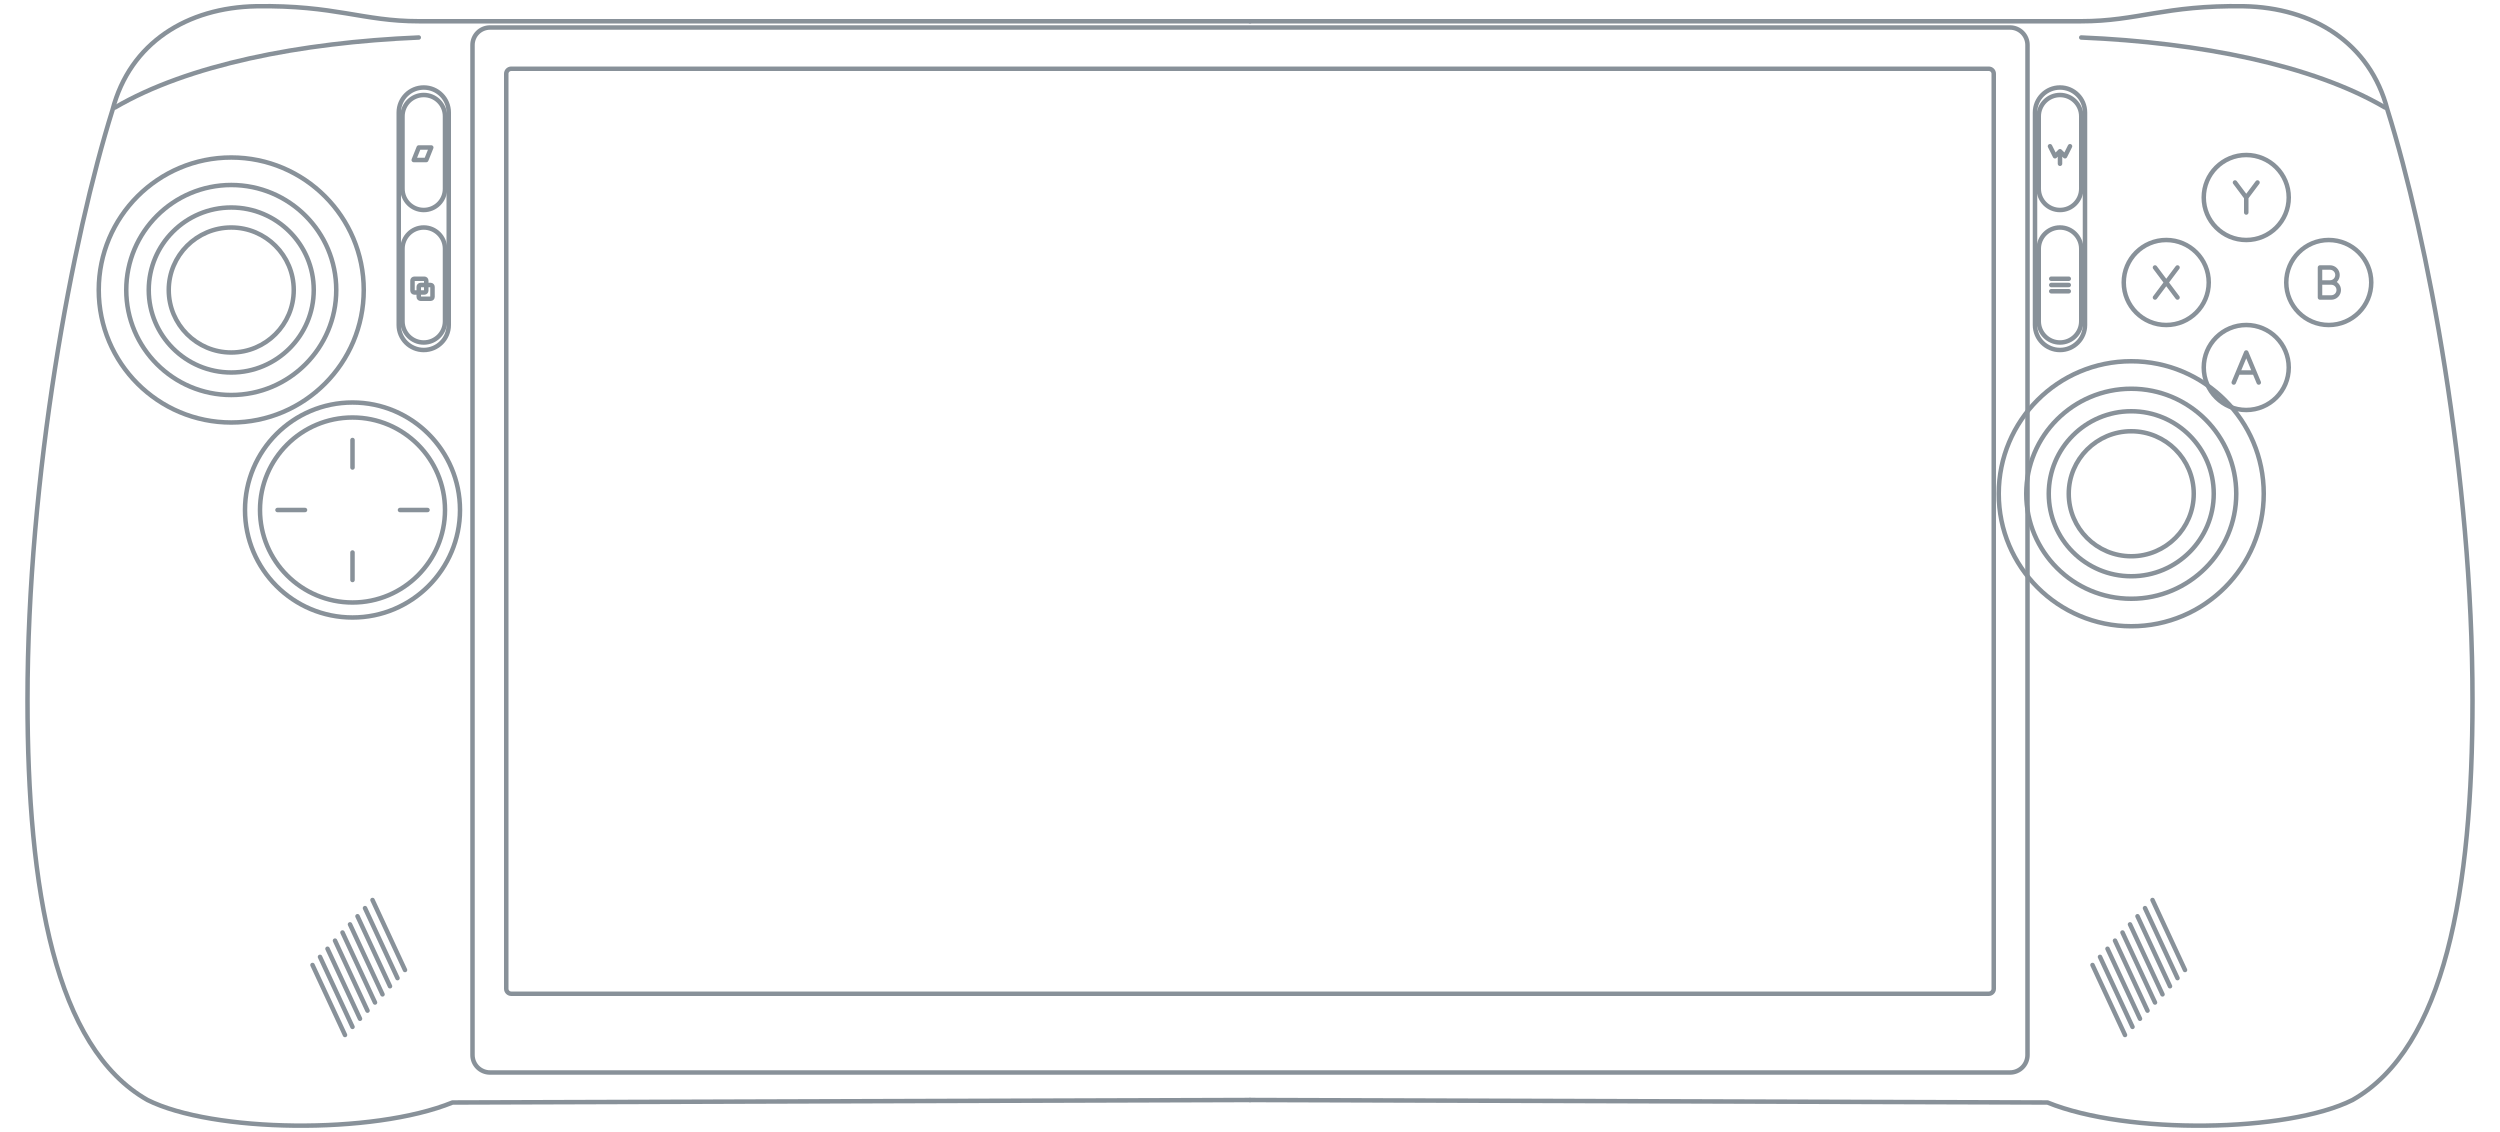
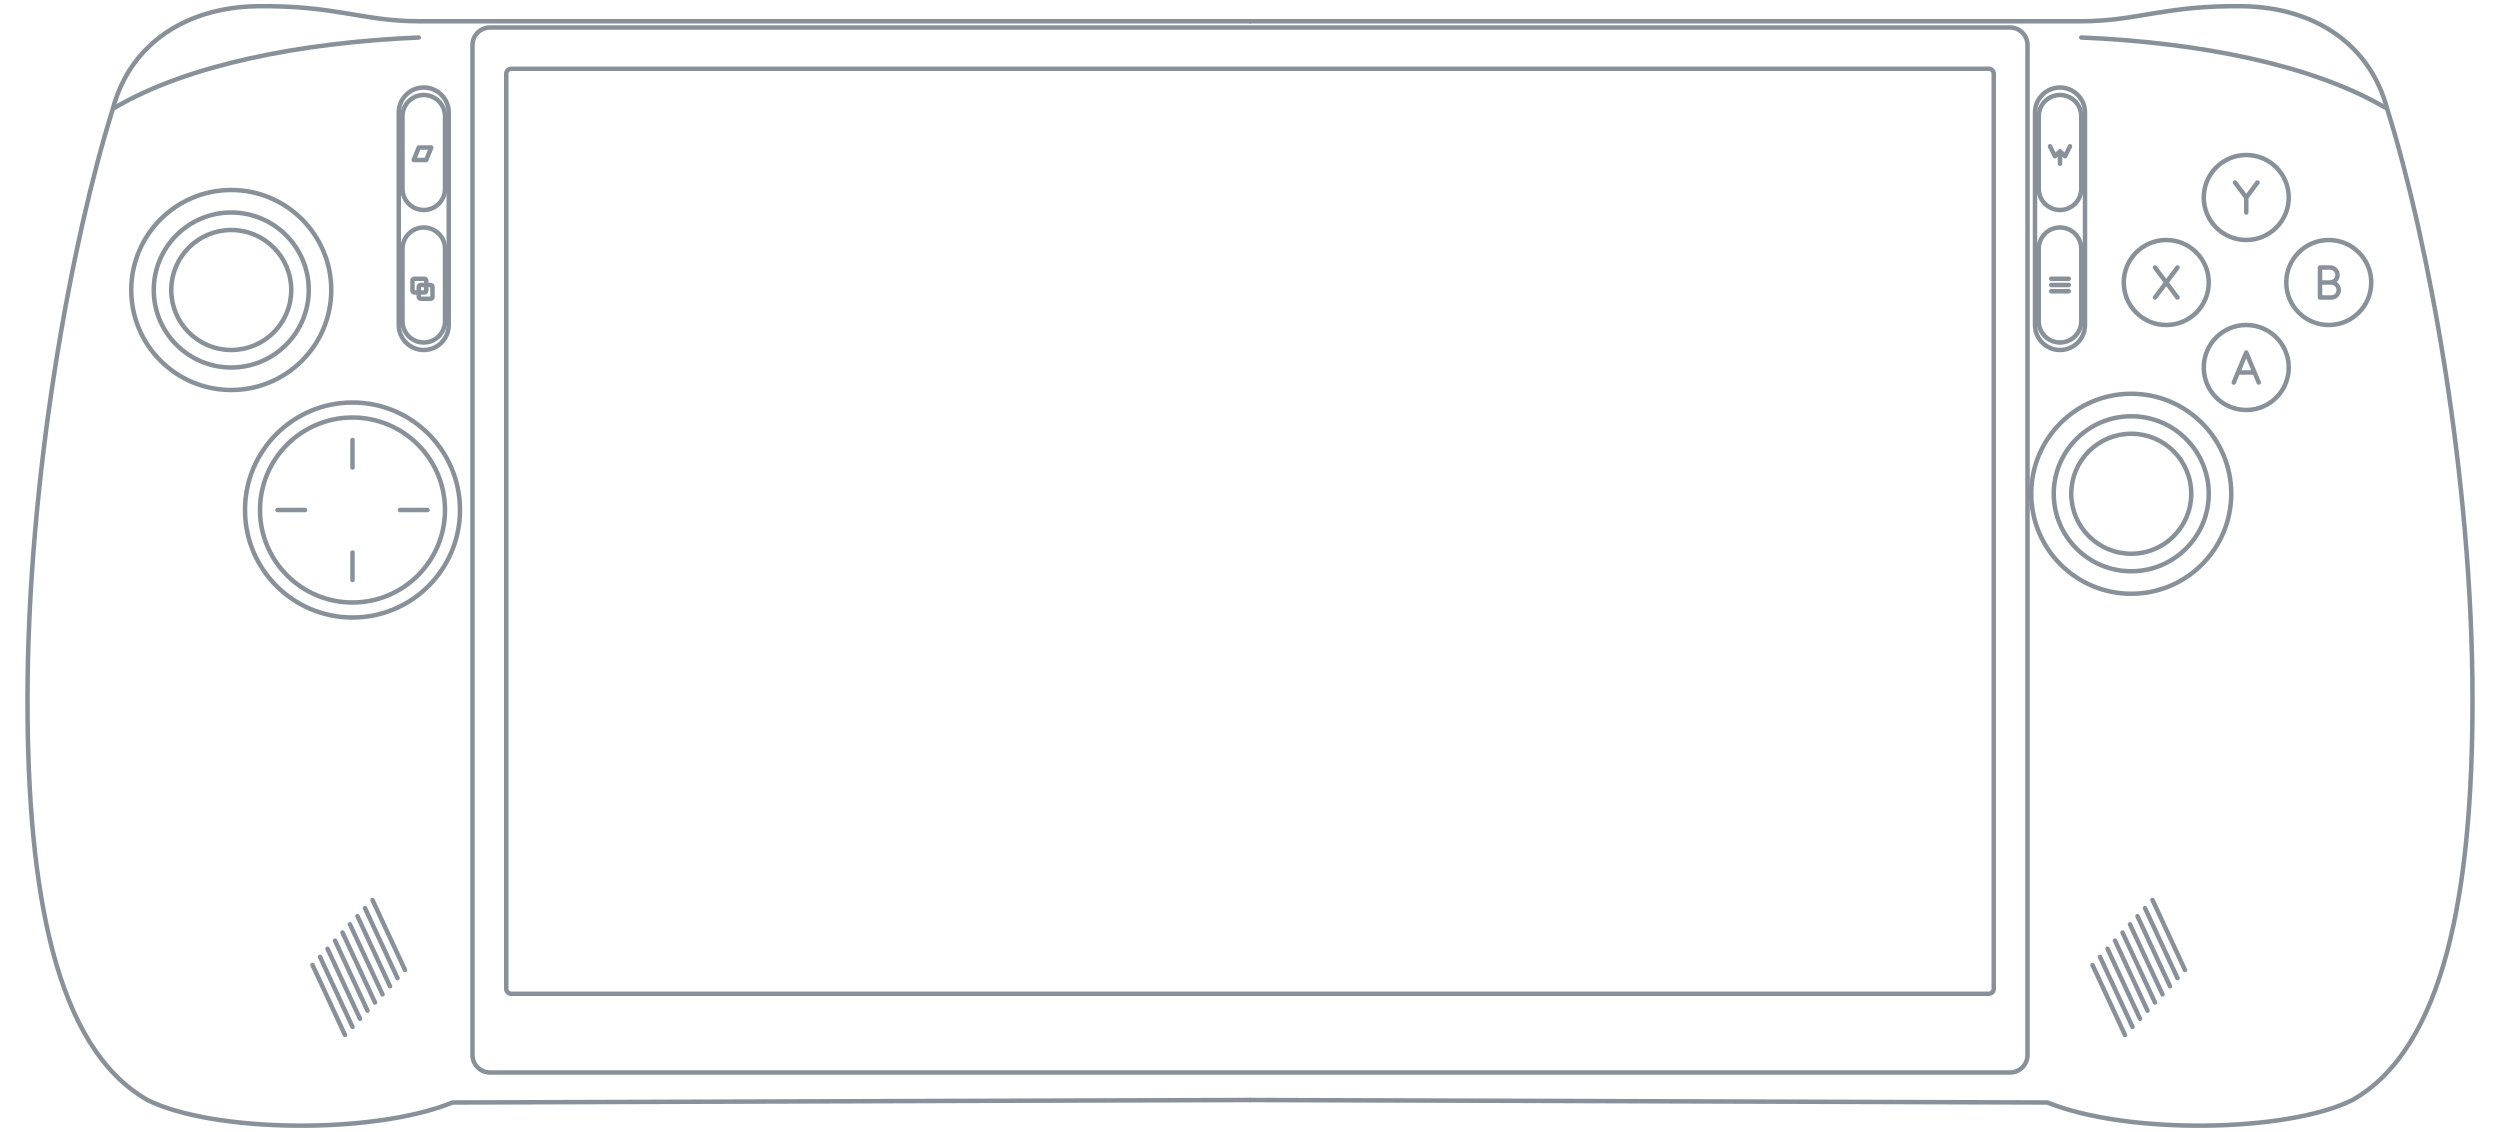
<svg xmlns="http://www.w3.org/2000/svg" width="66mm" height="29.865mm" version="1.1" viewBox="0 0 2000 905">
  <g fill="none" stroke="#889199" stroke-width="3.6" stroke-linecap="round" stroke-linejoin="round">
    <path d="M1000 17L335 17C290 17 268 4 205 5C150 6 104 34 90 88C58 190 22 380 22 560C22 712 44 838 118 880C170 906 298 908 362 882L1000 880" />
    <path d="M1000 17L1665 17C1710 17 1732 4 1795 5C1850 6 1896 34 1910 88C1942 190 1978 380 1978 560C1978 712 1956 838 1882 880C1830 906 1702 908 1638 882L1000 880" />
    <path d="M92 86C150 52 240 34 335 30" />
    <path d="M1908 86C1850 52 1760 34 1665 30" />
    <rect x="378" y="22" width="1244" height="836" rx="14" />
    <rect x="405" y="55" width="1190" height="740" rx="4" />
-     <circle cx="185" cy="232" r="106" />
-     <circle cx="185" cy="232" r="84" />
-     <circle cx="185" cy="232" r="66" />
-     <circle cx="185" cy="232" r="50" />
-     <circle cx="1705" cy="395" r="106" />
-     <circle cx="1705" cy="395" r="84" />
-     <circle cx="1705" cy="395" r="66" />
-     <circle cx="1705" cy="395" r="50" />
+     <circle cx="185" cy="232" r="80" />
+     <circle cx="185" cy="232" r="62" />
+     <circle cx="185" cy="232" r="48" />
+     <circle cx="1705" cy="395" r="80" />
+     <circle cx="1705" cy="395" r="62" />
+     <circle cx="1705" cy="395" r="48" />
    <circle cx="282" cy="408" r="86" />
    <circle cx="282" cy="408" r="74" />
    <path d="M282 352L282 374" />
    <path d="M282 442L282 464" />
    <path d="M222 408L244 408" />
    <path d="M320 408L342 408" />
    <rect x="319" y="70" width="40" height="210" rx="20" />
    <rect x="322" y="76" width="34" height="92" rx="17" />
    <rect x="322" y="182" width="34" height="92" rx="17" />
    <rect x="1628" y="70" width="40" height="210" rx="20" />
    <rect x="1631" y="76" width="34" height="92" rx="17" />
    <rect x="1631" y="182" width="34" height="92" rx="17" />
    <path d="M331 128 335 118H345L341 128Z" />
    <rect x="330" y="223" width="11" height="11" rx="1.5" />
    <rect x="335" y="228" width="11" height="11" rx="1.5" />
    <path d="M1640 117 1644 125 1648 121V131M1656 117 1652 125 1648 121" />
    <path d="M1641 223L1655 223" />
    <path d="M1641 228L1655 228" />
    <path d="M1641 233L1655 233" />
    <circle cx="1797" cy="158" r="34" />
    <path transform="translate(1797 158)" d="M-9 -12L0 0L9 -12M0 0V12" />
    <circle cx="1733" cy="226" r="34" />
    <path transform="translate(1733 226)" d="M-9 -12L9 12M9 -12L-9 12" />
    <circle cx="1863" cy="226" r="34" />
    <path transform="translate(1863 226)" d="M-7 -12V12H2A6 6 0 0 0 2 0H-7M-7 -12H1A6 6 0 0 1 1 0" />
    <circle cx="1797" cy="294" r="34" />
    <path transform="translate(1797 294)" d="M-10 12L0 -12L10 12M-6 4H6" />
    <path d="M250 772L276 828" />
    <path d="M256 765.5L282 821.5" />
    <path d="M262 759L288 815" />
    <path d="M268 752.5L294 808.5" />
    <path d="M274 746L300 802" />
    <path d="M280 739.5L306 795.5" />
    <path d="M286 733L312 789" />
    <path d="M292 726.5L318 782.5" />
    <path d="M298 720L324 776" />
    <path d="M1674 772L1700 828" />
    <path d="M1680 765.5L1706 821.5" />
    <path d="M1686 759L1712 815" />
    <path d="M1692 752.5L1718 808.5" />
    <path d="M1698 746L1724 802" />
    <path d="M1704 739.5L1730 795.5" />
    <path d="M1710 733L1736 789" />
    <path d="M1716 726.5L1742 782.5" />
    <path d="M1722 720L1748 776" />
  </g>
</svg>
